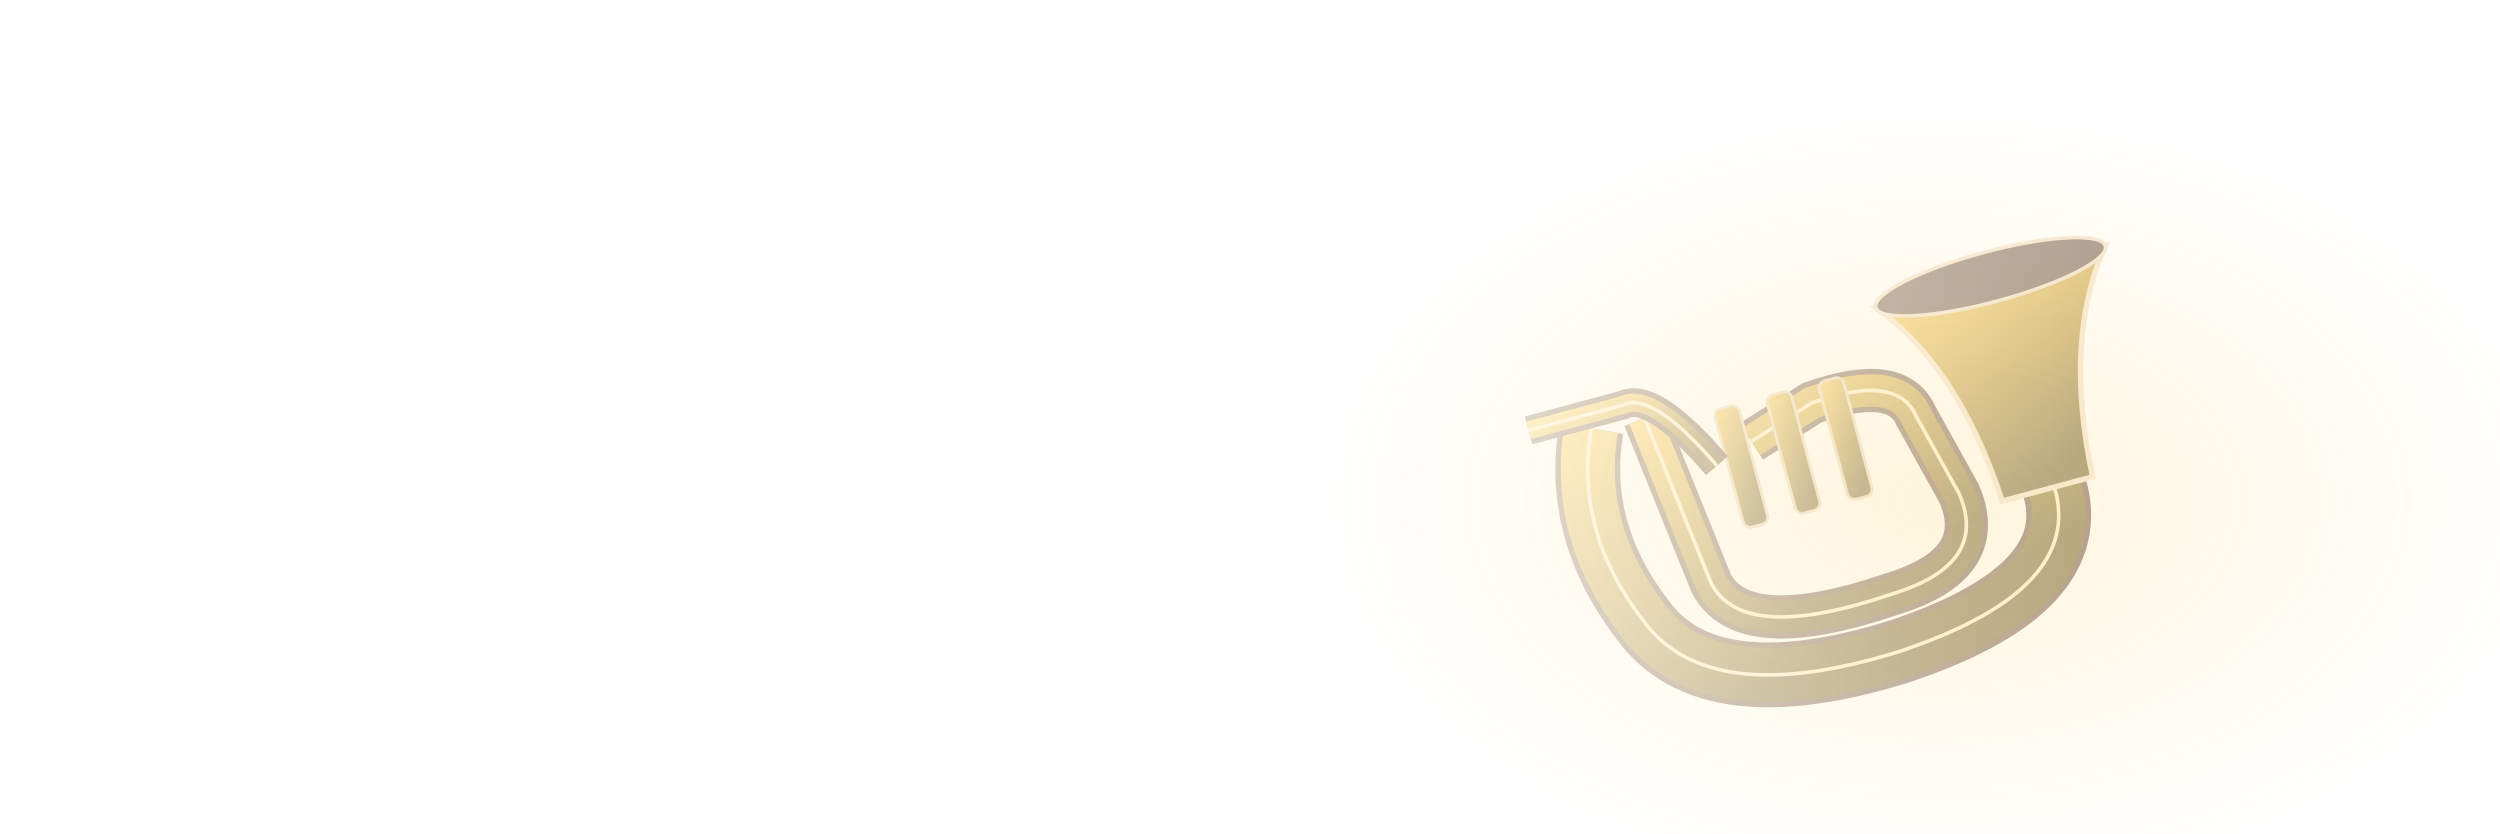
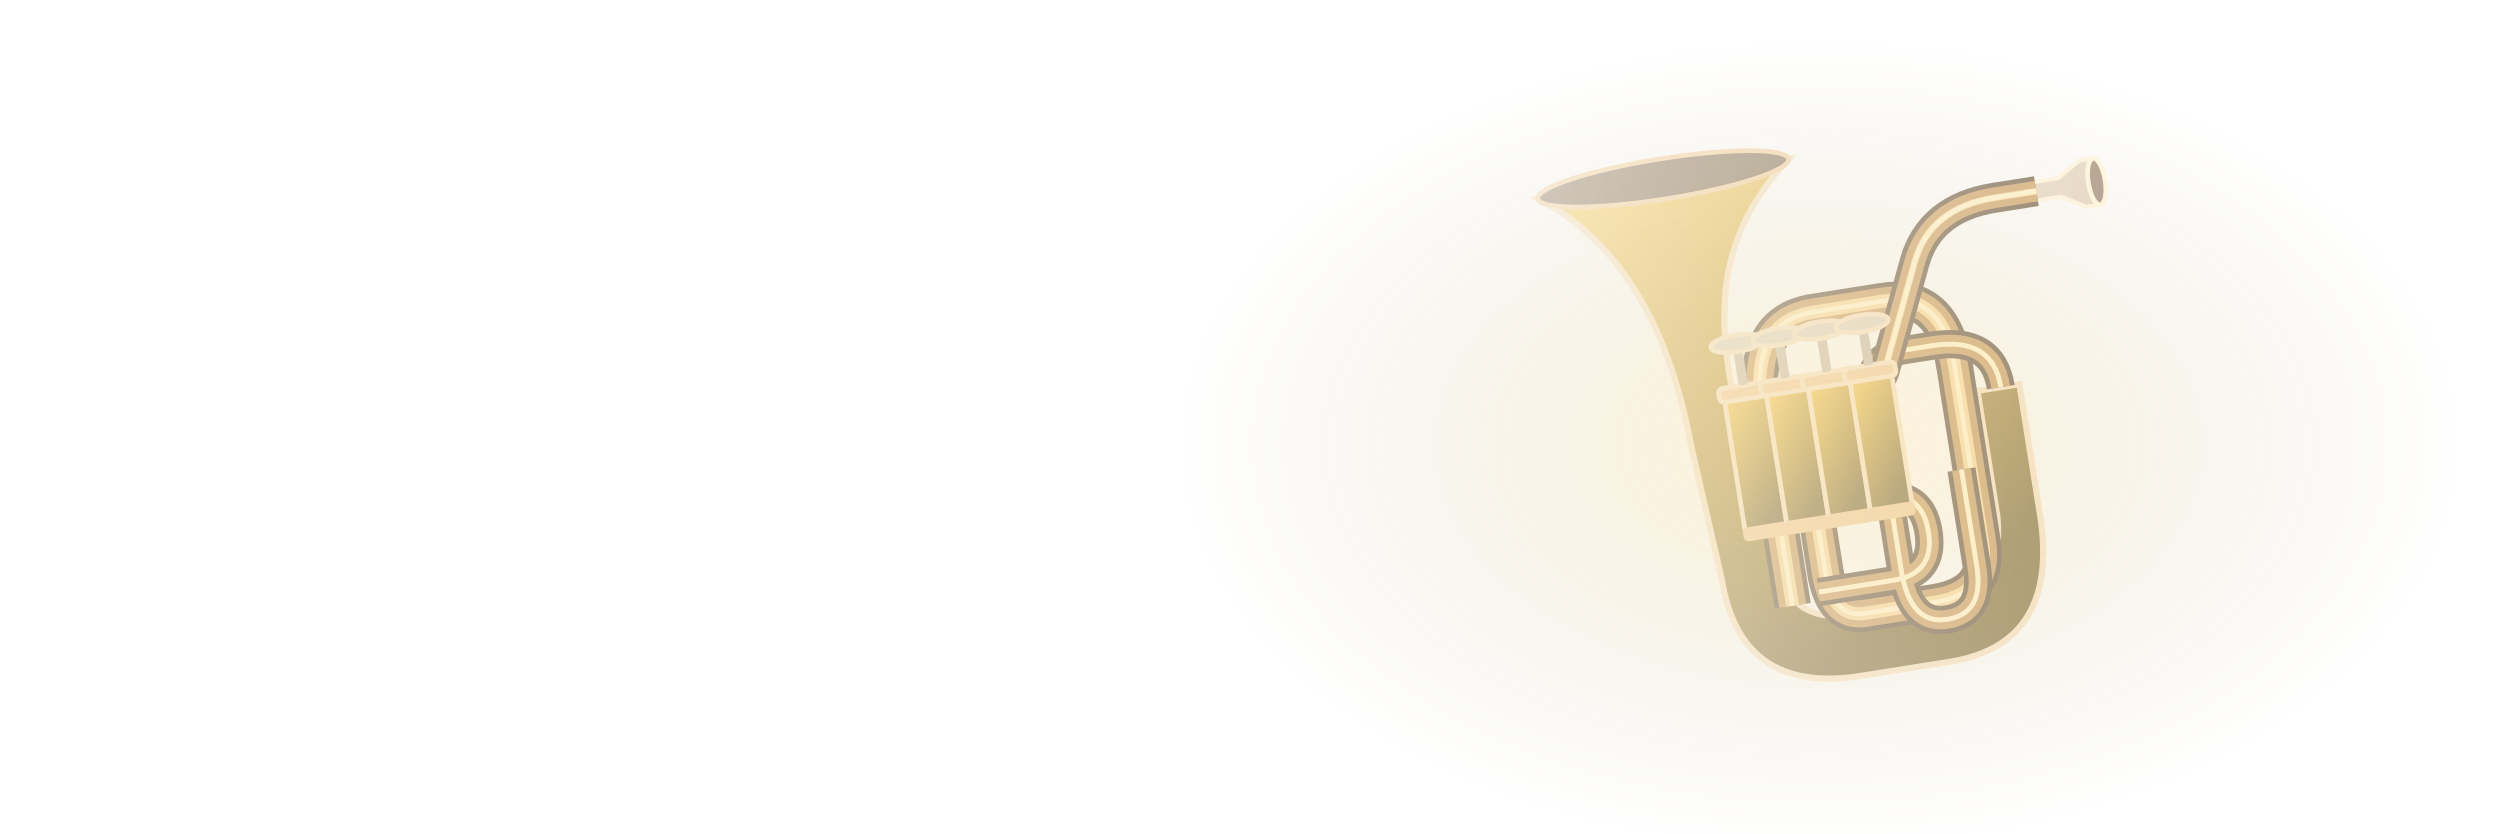
<svg xmlns="http://www.w3.org/2000/svg" viewBox="0 0 360 120">
  <defs>
-     <linearGradient id="metal" x2=".34" y2="1" gradientUnits="objectBoundingBox">
+     <linearGradient id="wood" x1="0%" y1="0%" x2="38%" y2="100%">
      <stop stop-color="#fbbf24" />
      <stop offset="1" stop-color="#6c520f" />
    </linearGradient>
+     <radialGradient id="halo">
+       <stop stop-color="#fbbf24" stop-opacity=".18" />
+       <stop offset="1" stop-color="#6c520f" stop-opacity="0" />
+     </radialGradient>
    <linearGradient id="fade">
-       <stop offset=".32" stop-color="white" stop-opacity="0" />
-       <stop offset=".58" stop-color="white" stop-opacity=".18" />
-       <stop offset=".88" stop-color="white" stop-opacity=".54" />
-       <stop offset="1" stop-color="white" stop-opacity=".22" />
+       <stop offset=".33" stop-color="white" stop-opacity="0" />
+       <stop offset=".61" stop-color="white" stop-opacity=".27" />
+       <stop offset=".88" stop-color="white" stop-opacity=".61" />
+       <stop offset="1" stop-color="white" stop-opacity=".42" />
    </linearGradient>
-     <radialGradient id="halo">
-       <stop stop-color="#fbbf24" stop-opacity=".16" />
-       <stop offset="1" stop-color="#fbbf24" stop-opacity="0" />
-     </radialGradient>
-     <mask id="reveal" maskUnits="userSpaceOnUse" x="0" y="0" width="360" height="120">
+     <mask id="reveal" maskUnits="userSpaceOnUse">
      <rect width="360" height="120" fill="url(#fade)" />
    </mask>
  </defs>
-   <ellipse cx="279" cy="72" rx="89" ry="56" fill="url(#halo)" />
+   <ellipse cx="262" cy="64" rx="92" ry="58" fill="url(#halo)" stroke="none" />
  <g mask="url(#reveal)">
-     <g transform="translate(266 69) scale(.61)">
-       <g transform="rotate(-15) scale(.85)">
-         <path d="M-65 -32Q-77 -6 -65 23Q-54 52 1 50Q54 47 55 19L55 -25" fill="none" stroke="#6b482d" stroke-width="18" />
-         <path d="M-65 -32Q-77 -6 -65 23Q-54 52 1 50Q54 47 55 19L55 -25" fill="none" stroke="url(#metal)" stroke-width="15" />
-         <path d="M-65 -32Q-77 -6 -65 23Q-54 52 1 50Q54 47 55 19L55 -25" fill="none" stroke="#ffe7ac" stroke-width="1" />
-         <path d="M-50 -31L-44 18Q-40 37 4 34Q32 33 29 12L23 -12Q21 -25 -4 -23L-23 -17" fill="none" stroke="#6b482d" stroke-width="12" />
-         <path d="M-50 -31L-44 18Q-40 37 4 34Q32 33 29 12L23 -12Q21 -25 -4 -23L-23 -17" fill="none" stroke="url(#metal)" stroke-width="9" />
-         <path d="M-50 -31L-44 18Q-40 37 4 34Q32 33 29 12L23 -12Q21 -25 -4 -23L-23 -17" fill="none" stroke="#ffe7ac" stroke-width="1" />
-         <path d="M40 17Q38 -22 20 -44L86 -44Q68 -22 66 17Z" fill="url(#metal)" stroke="#f4d7ae" stroke-width="1.5" />
-         <ellipse cx="53" cy="-44" rx="33" ry="7" fill="#614329" stroke="#edd2a9" stroke-width="1" />
-         <rect x="-31" y="-28" width="7" height="34" rx="2" fill="url(#metal)" stroke="#e7c99d" stroke-width=".8" />
-         <rect x="-16" y="-28" width="7" height="34" rx="2" fill="url(#metal)" stroke="#e7c99d" stroke-width=".8" />
-         <rect x="-1" y="-28" width="7" height="34" rx="2" fill="url(#metal)" stroke="#e7c99d" stroke-width=".8" />
-         <path d="M-82 -36L-55 -36Q-46 -38 -34 -13" fill="none" stroke="#6b482d" stroke-width="8" />
-         <path d="M-82 -36L-55 -36Q-46 -38 -34 -13" fill="none" stroke="url(#metal)" stroke-width="5" />
-         <path d="M-82 -36L-55 -36Q-46 -38 -34 -13" fill="none" stroke="#ffe7ac" stroke-width="1" />
+     <g transform="translate(262 64) rotate(-9) scale(0.677)">
+       <path d="M-51-61H3C-16-46-18-29-16-4L-13 24Q-12 37 2 37H20Q34 37 35 21V-6H44V22Q44 50 20 50H1Q-25 50-25 25L-27-4Q-28-44-51-61Z" fill="url(#wood)" stroke="#f3d5a5" stroke-width="1.3" />
+       <ellipse cx="-24" cy="-61" rx="27" ry="4.3" fill="#62451f" stroke="#edbc76" />
+       <path d="M-11 33V-8Q-11-28 3-28H18Q31-28 31-12V26Q31 37 19 37H4Q-3 37-3 27V3" fill="none" stroke="#503616" stroke-width="7.8" />
+       <path d="M-11 33V-8Q-11-28 3-28H18Q31-28 31-12V26Q31 37 19 37H4Q-3 37-3 27V3" fill="none" stroke="#bf8638" stroke-width="5.8" />
+       <path d="M-11 33V-8Q-11-28 3-28H18Q31-28 31-12V26Q31 37 19 37H4Q-3 37-3 27V3" fill="none" stroke="#f6cb79" stroke-width="2.8" />
+       <path d="M-11 33V-8Q-11-28 3-28H18Q31-28 31-12V26Q31 37 19 37H4Q-3 37-3 27V3" fill="none" stroke="#ffebaf" stroke-width="1" />
+       <path d="M-14 13H11Q20 13 20 22Q20 31 11 31H-5M13 14V29Q13 41 21 41Q29 41 29 31V10M40-6Q40-17 27-17H21Q13-17 13-10V3" fill="none" stroke="#503616" stroke-width="6" />
+       <path d="M-14 13H11Q20 13 20 22Q20 31 11 31H-5M13 14V29Q13 41 21 41Q29 41 29 31V10M40-6Q40-17 27-17H21Q13-17 13-10V3" fill="none" stroke="#bf8638" stroke-width="4" />
+       <path d="M-14 13H11Q20 13 20 22Q20 31 11 31H-5M13 14V29Q13 41 21 41Q29 41 29 31V10M40-6Q40-17 27-17H21Q13-17 13-10V3" fill="none" stroke="#f6cb79" stroke-width="1" />
+       <path d="M-14 13H11Q20 13 20 22Q20 31 11 31H-5M13 14V29Q13 41 21 41Q29 41 29 31V10M40-6Q40-17 27-17H21Q13-17 13-10V3" fill="none" stroke="#ffebaf" stroke-width="1" />
+       <g transform="translate(67 0) scale(-1 1)">
+         <path d="M0 -51h3l5 3h6v4h-6l-5 3h-3Z" fill="#d9c5a6" stroke="#fff0cc" stroke-width="0.9" />
+         <ellipse cx="0" cy="-46" rx="1.8" ry="5" fill="#836747" stroke="#fff0cc" />
      </g>
+       <path d="M54-46H45Q31-46 26-35L16-13Q13-8 2-8" fill="none" stroke="#503616" stroke-width="6.4" />
+       <path d="M54-46H45Q31-46 26-35L16-13Q13-8 2-8" fill="none" stroke="#bf8638" stroke-width="4.4" />
+       <path d="M54-46H45Q31-46 26-35L16-13Q13-8 2-8" fill="none" stroke="#f6cb79" stroke-width="1.4" />
+       <path d="M54-46H45Q31-46 26-35L16-13Q13-8 2-8" fill="none" stroke="#ffebaf" stroke-width="1" />
+       <rect x="-18.5" y="-14" width="9" height="31" rx="1.8" fill="url(#wood)" stroke="#f3d5a5" />
+       <rect x="-19.5" y="-15" width="11" height="3" rx="1" fill="#edbc76" stroke="#f3d5a5" />
+       <rect x="-15" y="-23" width="2" height="8" rx="0.5" fill="#c0ab8a" stroke="none" />
+       <ellipse cx="-14" cy="-24" rx="5.6" ry="1.8" fill="#d7c4a4" stroke="#f3d5a5" />
+       <rect x="-19" y="15" width="10" height="3" rx="1" fill="#edbc76" stroke="none" />
+       <rect x="-9.5" y="-14" width="9" height="31" rx="1.8" fill="url(#wood)" stroke="#f3d5a5" />
+       <rect x="-10.5" y="-15" width="11" height="3" rx="1" fill="#edbc76" stroke="#f3d5a5" />
+       <rect x="-6" y="-23" width="2" height="8" rx="0.5" fill="#c0ab8a" stroke="none" />
+       <ellipse cx="-5" cy="-24" rx="5.6" ry="1.8" fill="#d7c4a4" stroke="#f3d5a5" />
+       <rect x="-10" y="15" width="10" height="3" rx="1" fill="#edbc76" stroke="none" />
+       <rect x="-0.5" y="-14" width="9" height="31" rx="1.8" fill="url(#wood)" stroke="#f3d5a5" />
+       <rect x="-1.5" y="-15" width="11" height="3" rx="1" fill="#edbc76" stroke="#f3d5a5" />
+       <rect x="3" y="-23" width="2" height="8" rx="0.5" fill="#c0ab8a" stroke="none" />
+       <ellipse cx="4" cy="-24" rx="5.6" ry="1.8" fill="#d7c4a4" stroke="#f3d5a5" />
+       <rect x="-1" y="15" width="10" height="3" rx="1" fill="#edbc76" stroke="none" />
+       <rect x="8.5" y="-14" width="9" height="31" rx="1.8" fill="url(#wood)" stroke="#f3d5a5" />
+       <rect x="7.5" y="-15" width="11" height="3" rx="1" fill="#edbc76" stroke="#f3d5a5" />
+       <rect x="12" y="-23" width="2" height="8" rx="0.5" fill="#c0ab8a" stroke="none" />
+       <ellipse cx="13" cy="-24" rx="5.6" ry="1.8" fill="#d7c4a4" stroke="#f3d5a5" />
+       <rect x="8" y="15" width="10" height="3" rx="1" fill="#edbc76" stroke="none" />
    </g>
  </g>
</svg>
